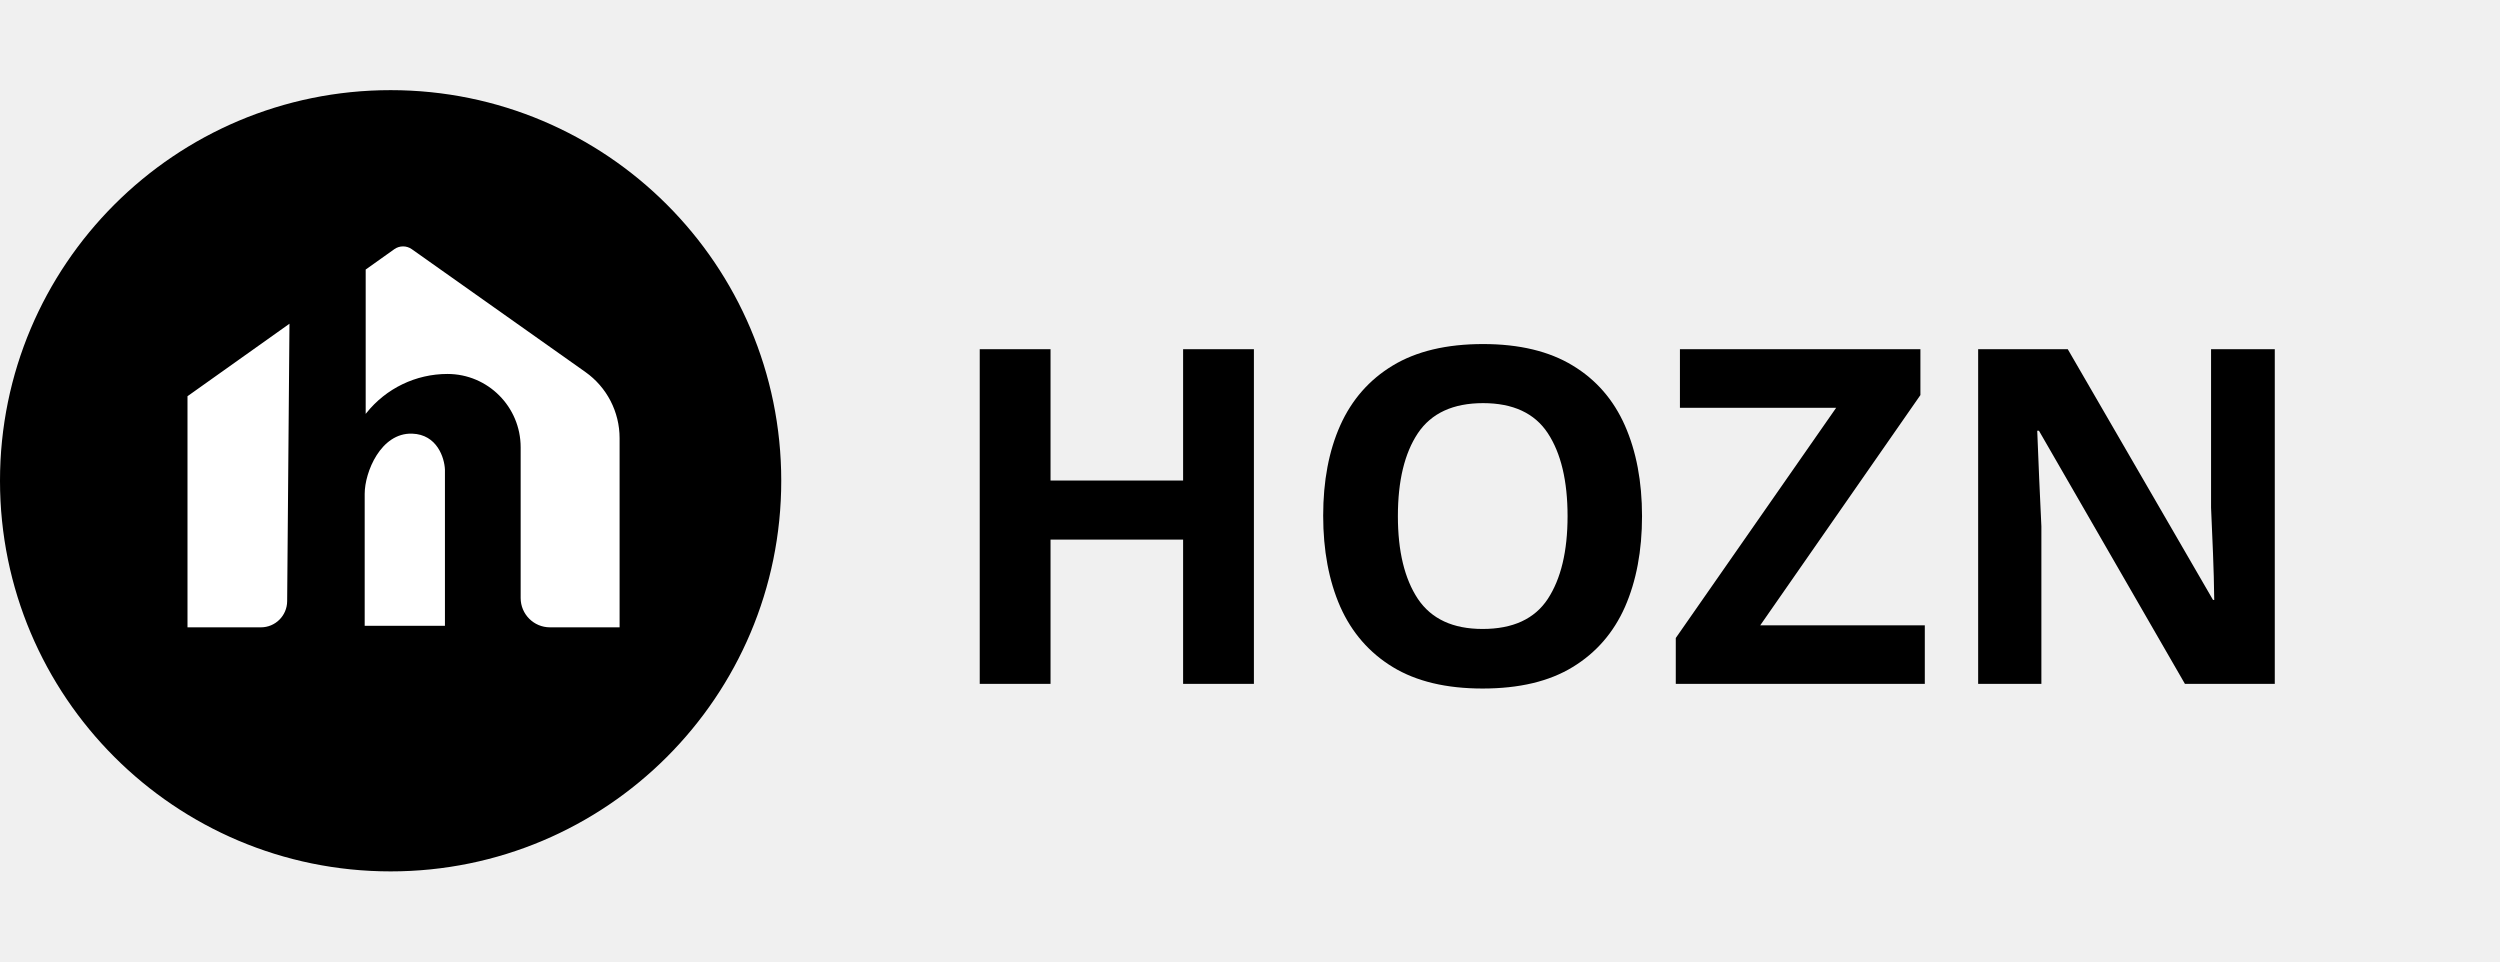
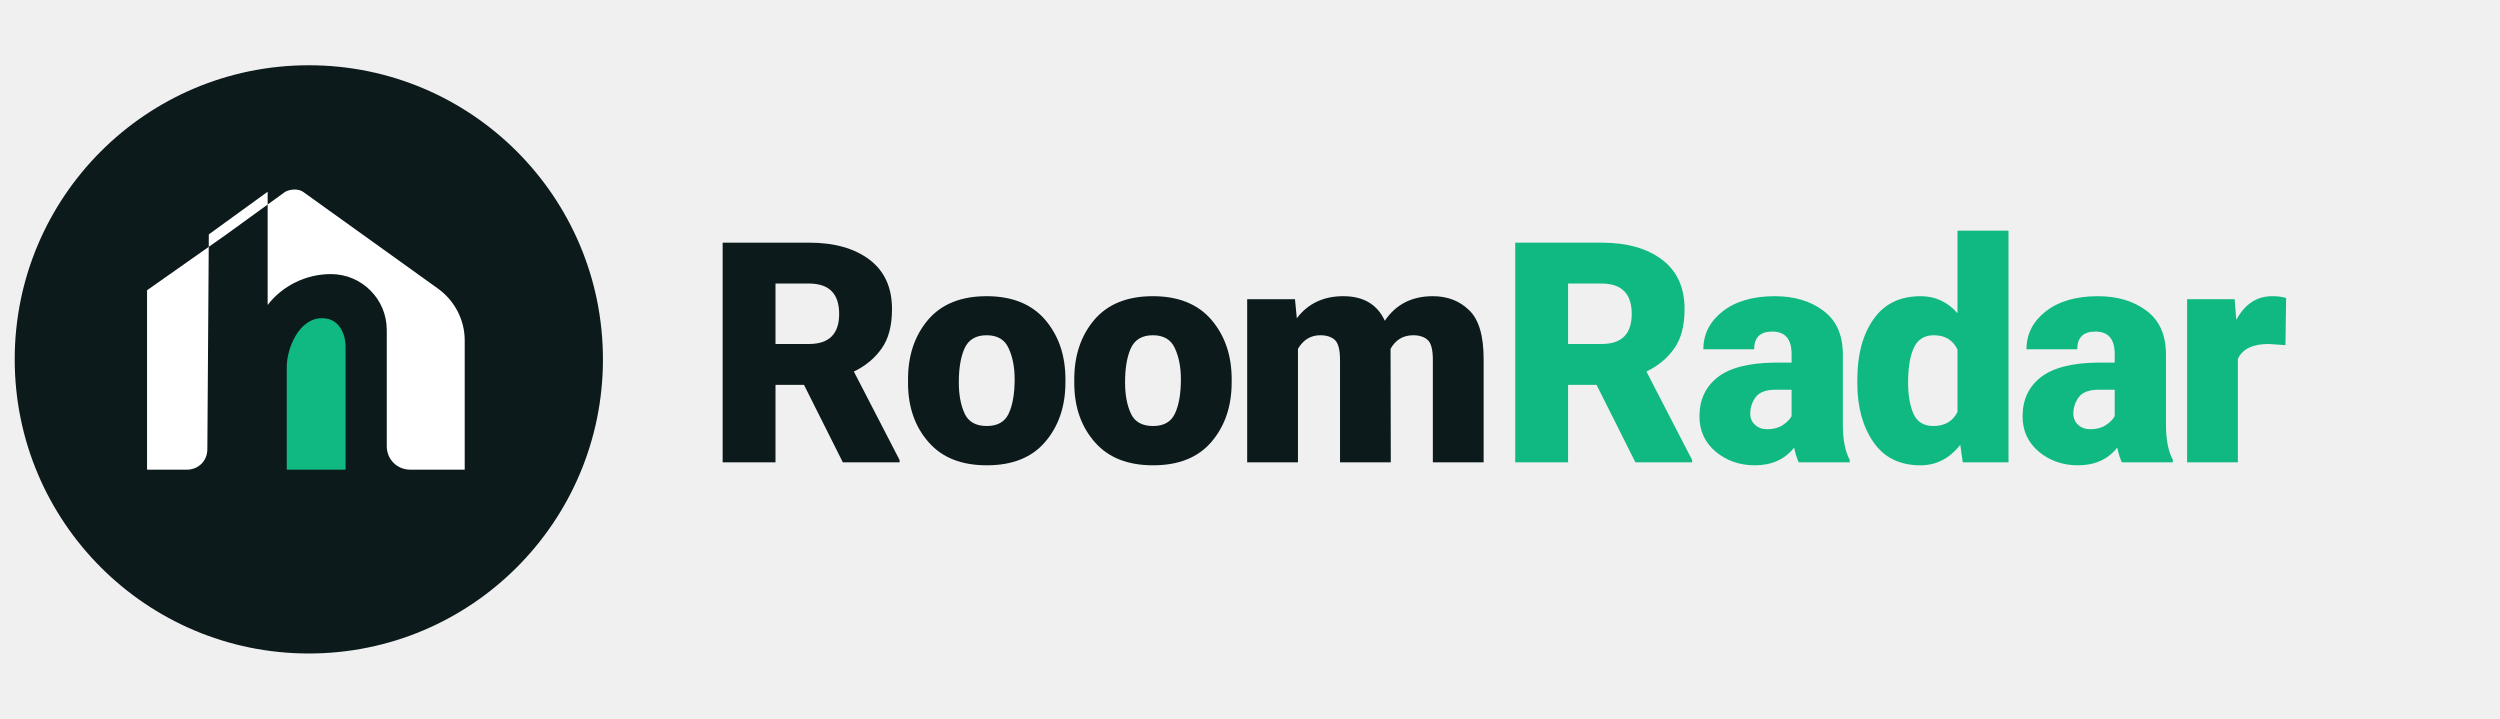
- <svg xmlns="http://www.w3.org/2000/svg" width="130" height="50" viewBox="0 0 160 50" fill="none">
-   <circle cx="25" cy="25" r="25" fill="black" />
-   <path d="M28.476 34.283H23.34V25.835C23.34 24.443 24.373 21.919 26.376 21.984C27.979 22.035 28.444 23.537 28.476 24.282V34.283Z" fill="white" />
-   <path d="M12 34.38V19.588L18.526 14.949L23.404 11.481L25.235 10.179C25.57 9.941 26.019 9.94 26.355 10.178L37.467 18.041C38.839 19.011 39.654 20.589 39.654 22.271V34.38H35.196C34.161 34.38 33.322 33.539 33.322 32.503V22.858C33.322 20.265 31.225 18.164 28.638 18.164C26.617 18.164 24.705 19.086 23.445 20.669L23.404 20.721V11.481L18.526 14.949L18.378 32.711C18.37 33.635 17.621 34.38 16.698 34.38H12Z" fill="white" />
-   <text x="60" y="38" font-size="30" font-family="Nunito, sans-serif" font-weight="800" fill="black">HOZN</text>
+ <svg xmlns="http://www.w3.org/2000/svg" width="160" height="46" viewBox="0 0 170 46" fill="none">
+   <circle cx="21" cy="23" r="20" fill="#0D1A1C" />
+   <path d="M23.5 30.5H19.5V23.5C19.5 22.3 20.3 20.2 21.9 20.2C23.2 20.2 23.5 21.5 23.5 22.1V30.5Z" fill="#10B981" />
+   <path d="M10 30.5V18.3L15.4 14.5L19.4 11.6C19.8 11.4 20.3 11.4 20.6 11.6L29.8 18.2C30.9 19 31.6 20.3 31.6 21.7V30.5H27.9C27 30.5 26.3 29.8 26.3 28.9V21C26.3 18.9 24.6 17.2 22.5 17.2C20.8 17.2 19.2 18 18.2 19.3V11.6L14.2 14.5L14.1 29.1C14.1 29.9 13.5 30.5 12.7 30.5H10Z" fill="white" />
+   <text x="48" y="30" font-size="21" font-family="system-ui, -apple-system, BlinkMacSystemFont, 'Segoe UI', Roboto, sans-serif" font-weight="800" fill="#0D1A1C" letter-spacing="-0.5">Room<tspan fill="#10B981">Radar</tspan>
+   </text>
</svg>
